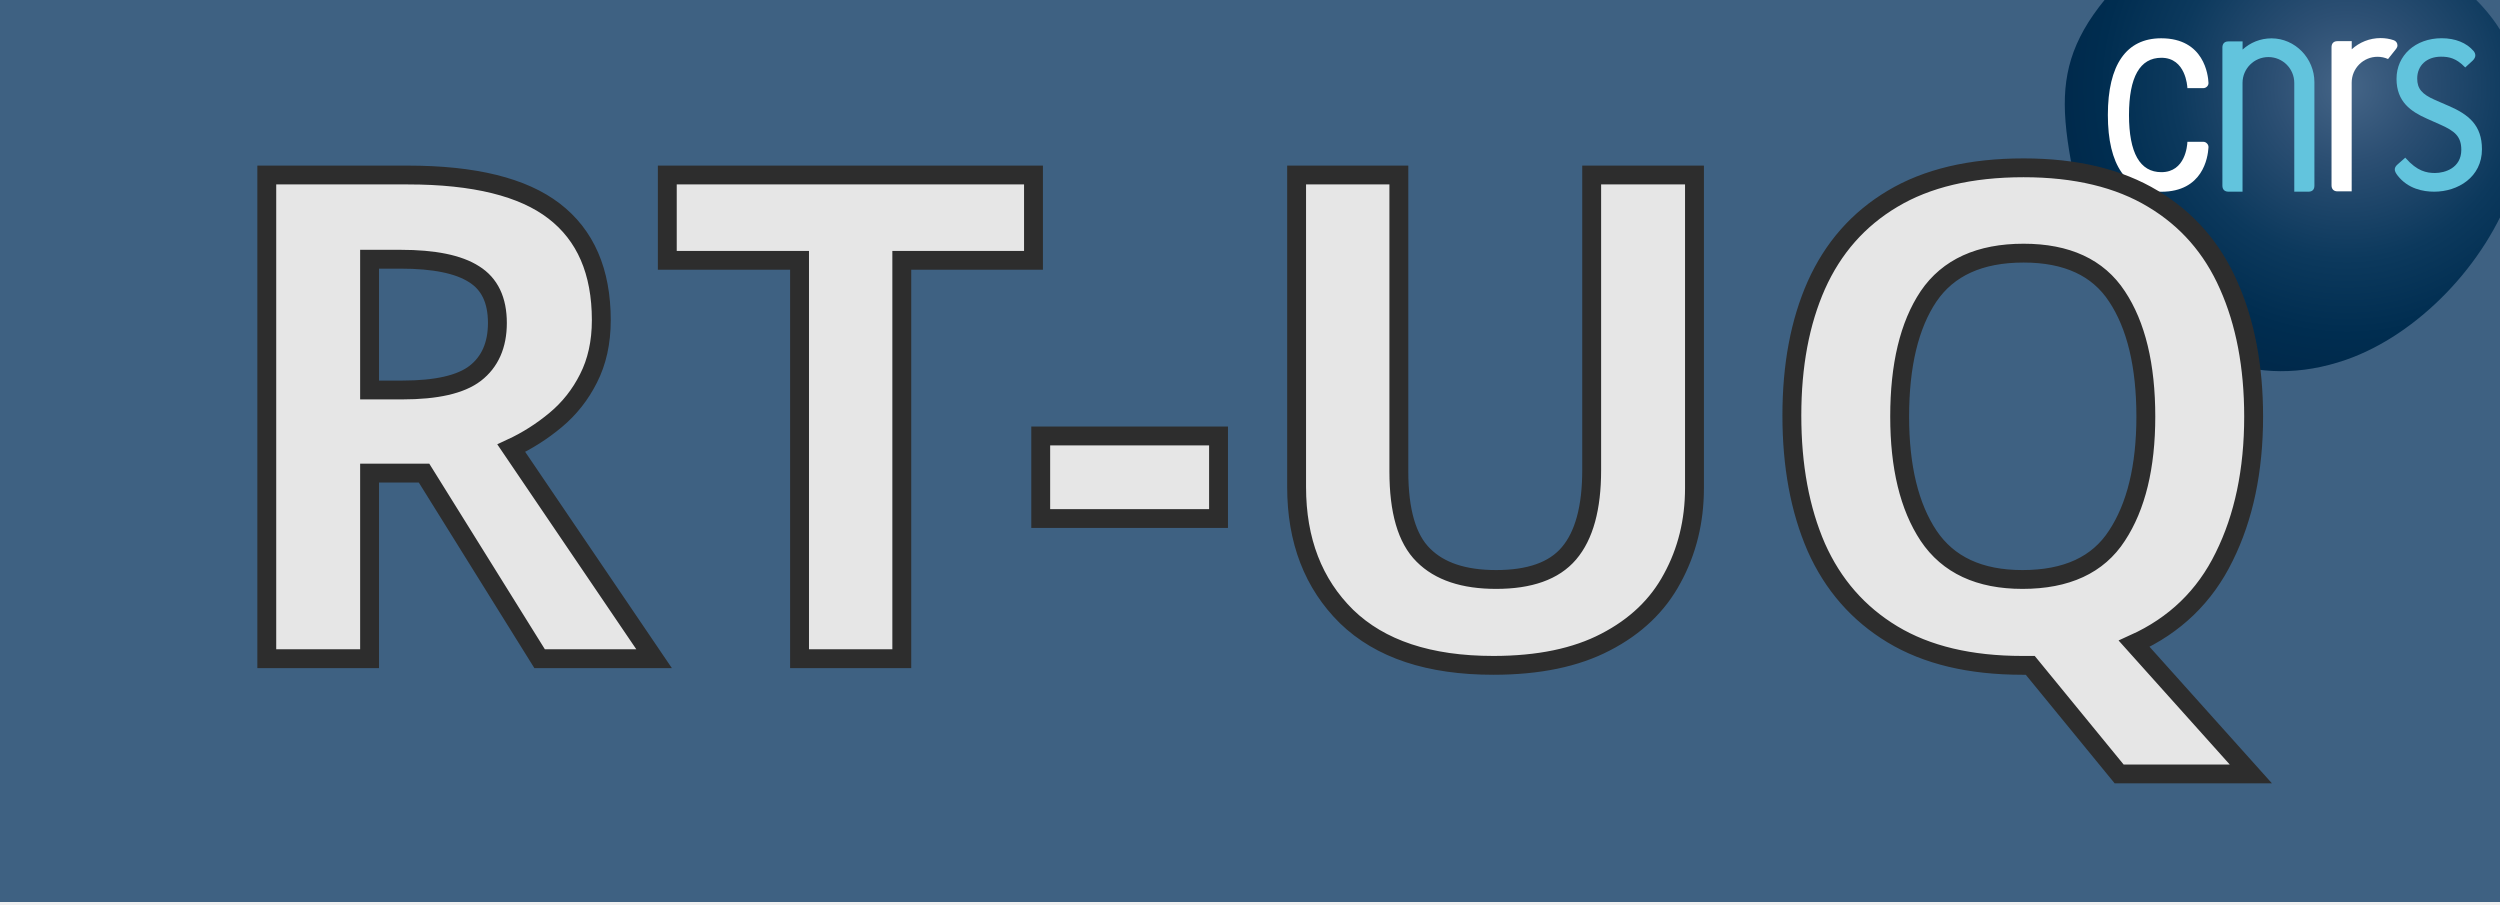
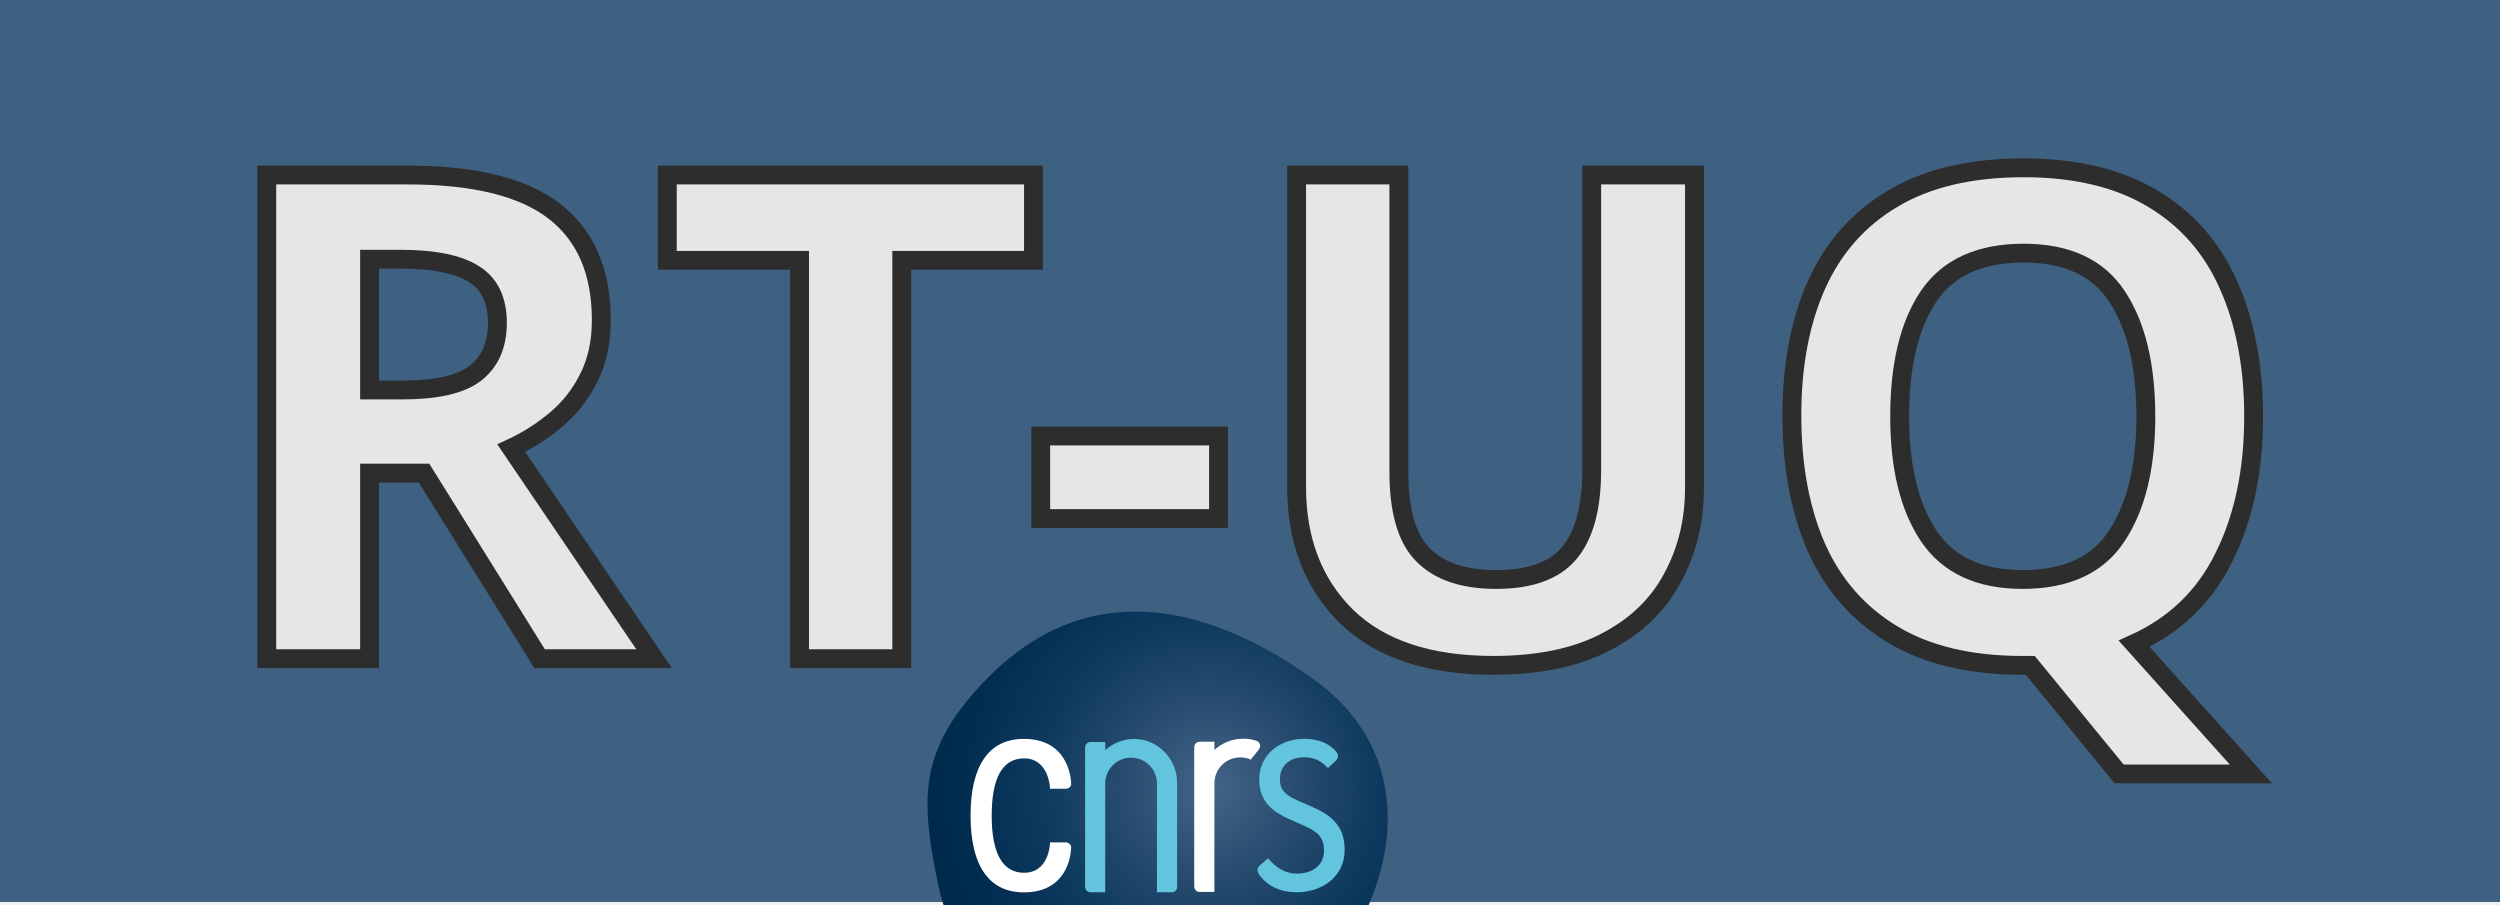
<svg xmlns="http://www.w3.org/2000/svg" width="266.076" height="96.272" viewBox="0 0 70.399 25.472" version="1.1" id="svg5" xml:space="preserve">
  <defs id="defs2" />
  <g id="layer1" transform="translate(31.68455,-0.9769775)">
    <rect style="fill:#3e6182;fill-opacity:1;stroke-width:0.185" id="rect1542" width="70.556" height="25.4" x="-31.685" y="0.977" />
-     <g id="g1349" transform="matrix(0.2378655,0,0,0.2378655,-17.62083,-22.06509)">
+     <g id="g1349" transform="matrix(0.2378655,0,0,0.2378655,-49.64687,-2.336214)">
      <radialGradient id="SVGID_1_" cx="1981.317" cy="-1309.801" r="212.812" gradientTransform="matrix(0.1616,0,0,-0.1616,-101.4548,-104.4775)" gradientUnits="userSpaceOnUse">
        <stop offset="0" style="stop-color:#456587" id="stop1326" />
        <stop offset="0.256" style="stop-color:#2C4F73" id="stop1328" />
        <stop offset="0.593" style="stop-color:#0C395D" id="stop1330" />
        <stop offset="0.852" style="stop-color:#002D50" id="stop1332" />
        <stop offset="1" style="stop-color:#00294B" id="stop1334" />
      </radialGradient>
      <path fill="url(#SVGID_1_)" d="m 211.401,86.369 c -0.49,-0.029 -0.978,-0.046 -1.46,-0.046 -6.745,-0.008 -12.854,2.863 -18.176,8.556 -4.84,5.171 -6.467,9.336 -6.451,14.361 0.008,2.688 0.485,5.625 1.191,9.097 1.328,6.526 5.201,12.824 10.629,17.285 4.153,3.412 8.786,5.158 13.67,5.19 2.529,0.016 5.125,-0.426 7.759,-1.334 8.499,-2.933 16.631,-11.332 19.771,-20.423 0.994,-2.876 1.477,-5.678 1.469,-8.342 -0.025,-6.513 -3.002,-12.221 -8.685,-16.302 -6.898,-4.955 -13.53,-7.659 -19.717,-8.042 z" id="path1337" style="fill:url(#SVGID_1_)" transform="translate(-1.1385987e-6)" />
      <g id="g1347" transform="translate(-1.1385987e-6)">
        <path fill="#ffffff" d="m 201.699,113.656 h -1.869 l -0.003,0.054 c -0.016,0.364 -0.231,3.542 -3.076,3.542 -2.542,0 -3.833,-2.278 -3.835,-6.771 0.002,-4.492 1.293,-6.771 3.835,-6.771 2.893,0 3.068,3.396 3.076,3.542 l 0.003,0.054 h 1.869 c 0.172,0 0.339,-0.069 0.46,-0.193 0.116,-0.119 0.175,-0.272 0.167,-0.432 -0.038,-0.881 -0.49,-5.279 -5.6,-5.279 -4.129,0 -6.312,3.139 -6.312,9.075 0,5.947 2.182,9.094 6.312,9.094 4.916,0 5.527,-4.017 5.6,-5.247 0.011,-0.17 -0.046,-0.335 -0.164,-0.458 -0.121,-0.14 -0.29,-0.21 -0.463,-0.21 z" id="path1339" />
        <path fill="#62c4dd" d="m 230.739,109.397 v 0 l -1.607,-0.7 c -1.549,-0.679 -2.096,-1.341 -2.096,-2.529 0,-1.549 1.131,-2.588 2.816,-2.588 0.997,0 1.813,0.204 2.813,1.22 l 0.054,0.057 0.859,-0.786 c 0.499,-0.461 0.353,-0.879 0.146,-1.146 -0.838,-0.988 -2.182,-1.529 -3.79,-1.529 -3.097,0 -5.347,2.02 -5.347,4.805 0,2.737 1.725,3.882 3.588,4.712 l 1.643,0.732 c 1.652,0.74 2.438,1.371 2.438,2.96 0,2.166 -1.958,2.745 -3.114,2.745 -0.994,0 -2.104,-0.213 -3.464,-1.754 l -0.054,-0.062 -0.895,0.786 c -0.461,0.404 -0.463,0.752 -0.016,1.328 1.23,1.584 3.038,1.915 4.336,1.915 2.807,0 5.652,-1.724 5.652,-5.021 0.001,-2.855 -1.583,-4.121 -3.962,-5.145 z" id="path1341" />
        <path fill="#62c4dd" d="m 214.866,106.59 c 0,-2.804 -2.274,-5.18 -5.078,-5.18 -1.32,0 -2.521,0.504 -3.424,1.328 v -0.964 h -1.688 c -0.509,0 -0.703,0.331 -0.703,0.714 v 16.366 c 0,0.46 0.28,0.705 0.695,0.705 h 1.689 v -12.87 c 0,-1.691 1.371,-3.063 3.063,-3.063 1.692,0 3.063,1.371 3.063,3.063 v 12.873 h 1.678 c 0.466,0 0.706,-0.259 0.706,-0.703 -10e-4,0.001 -10e-4,-12.252 -10e-4,-12.269 z" id="path1343" />
        <path fill="#ffffff" d="m 224.554,102.634 c 0.089,-0.111 0.143,-0.248 0.143,-0.399 0,-0.282 -0.183,-0.517 -0.437,-0.604 -0.487,-0.164 -1.01,-0.253 -1.551,-0.253 -1.32,0 -2.521,0.504 -3.424,1.328 v -0.964 h -1.689 c -0.509,0 -0.703,0.331 -0.703,0.714 v 16.363 c 0,0.46 0.283,0.705 0.698,0.705 h 1.688 v -12.869 c 0,-1.692 1.371,-3.063 3.063,-3.063 0.442,0 0.862,0.098 1.242,0.265 l 0.975,-1.226 z" id="path1345" />
      </g>
    </g>
    <text xml:space="preserve" style="font-style:normal;font-variant:normal;font-weight:bold;font-stretch:normal;font-size:19.101px;font-family:Ubuntu;-inkscape-font-specification:'Ubuntu Bold';fill:#e6e6e6;fill-opacity:1;stroke:#2d2d2d;stroke-width:0.531;stroke-dasharray:none" x="-25.856" y="19.556" id="text4" transform="scale(1.001471,0.9985314)">
      <tspan id="tspan4" style="stroke-width:0.531" x="-25.856" y="19.556">RT-UQ</tspan>
    </text>
  </g>
</svg>
